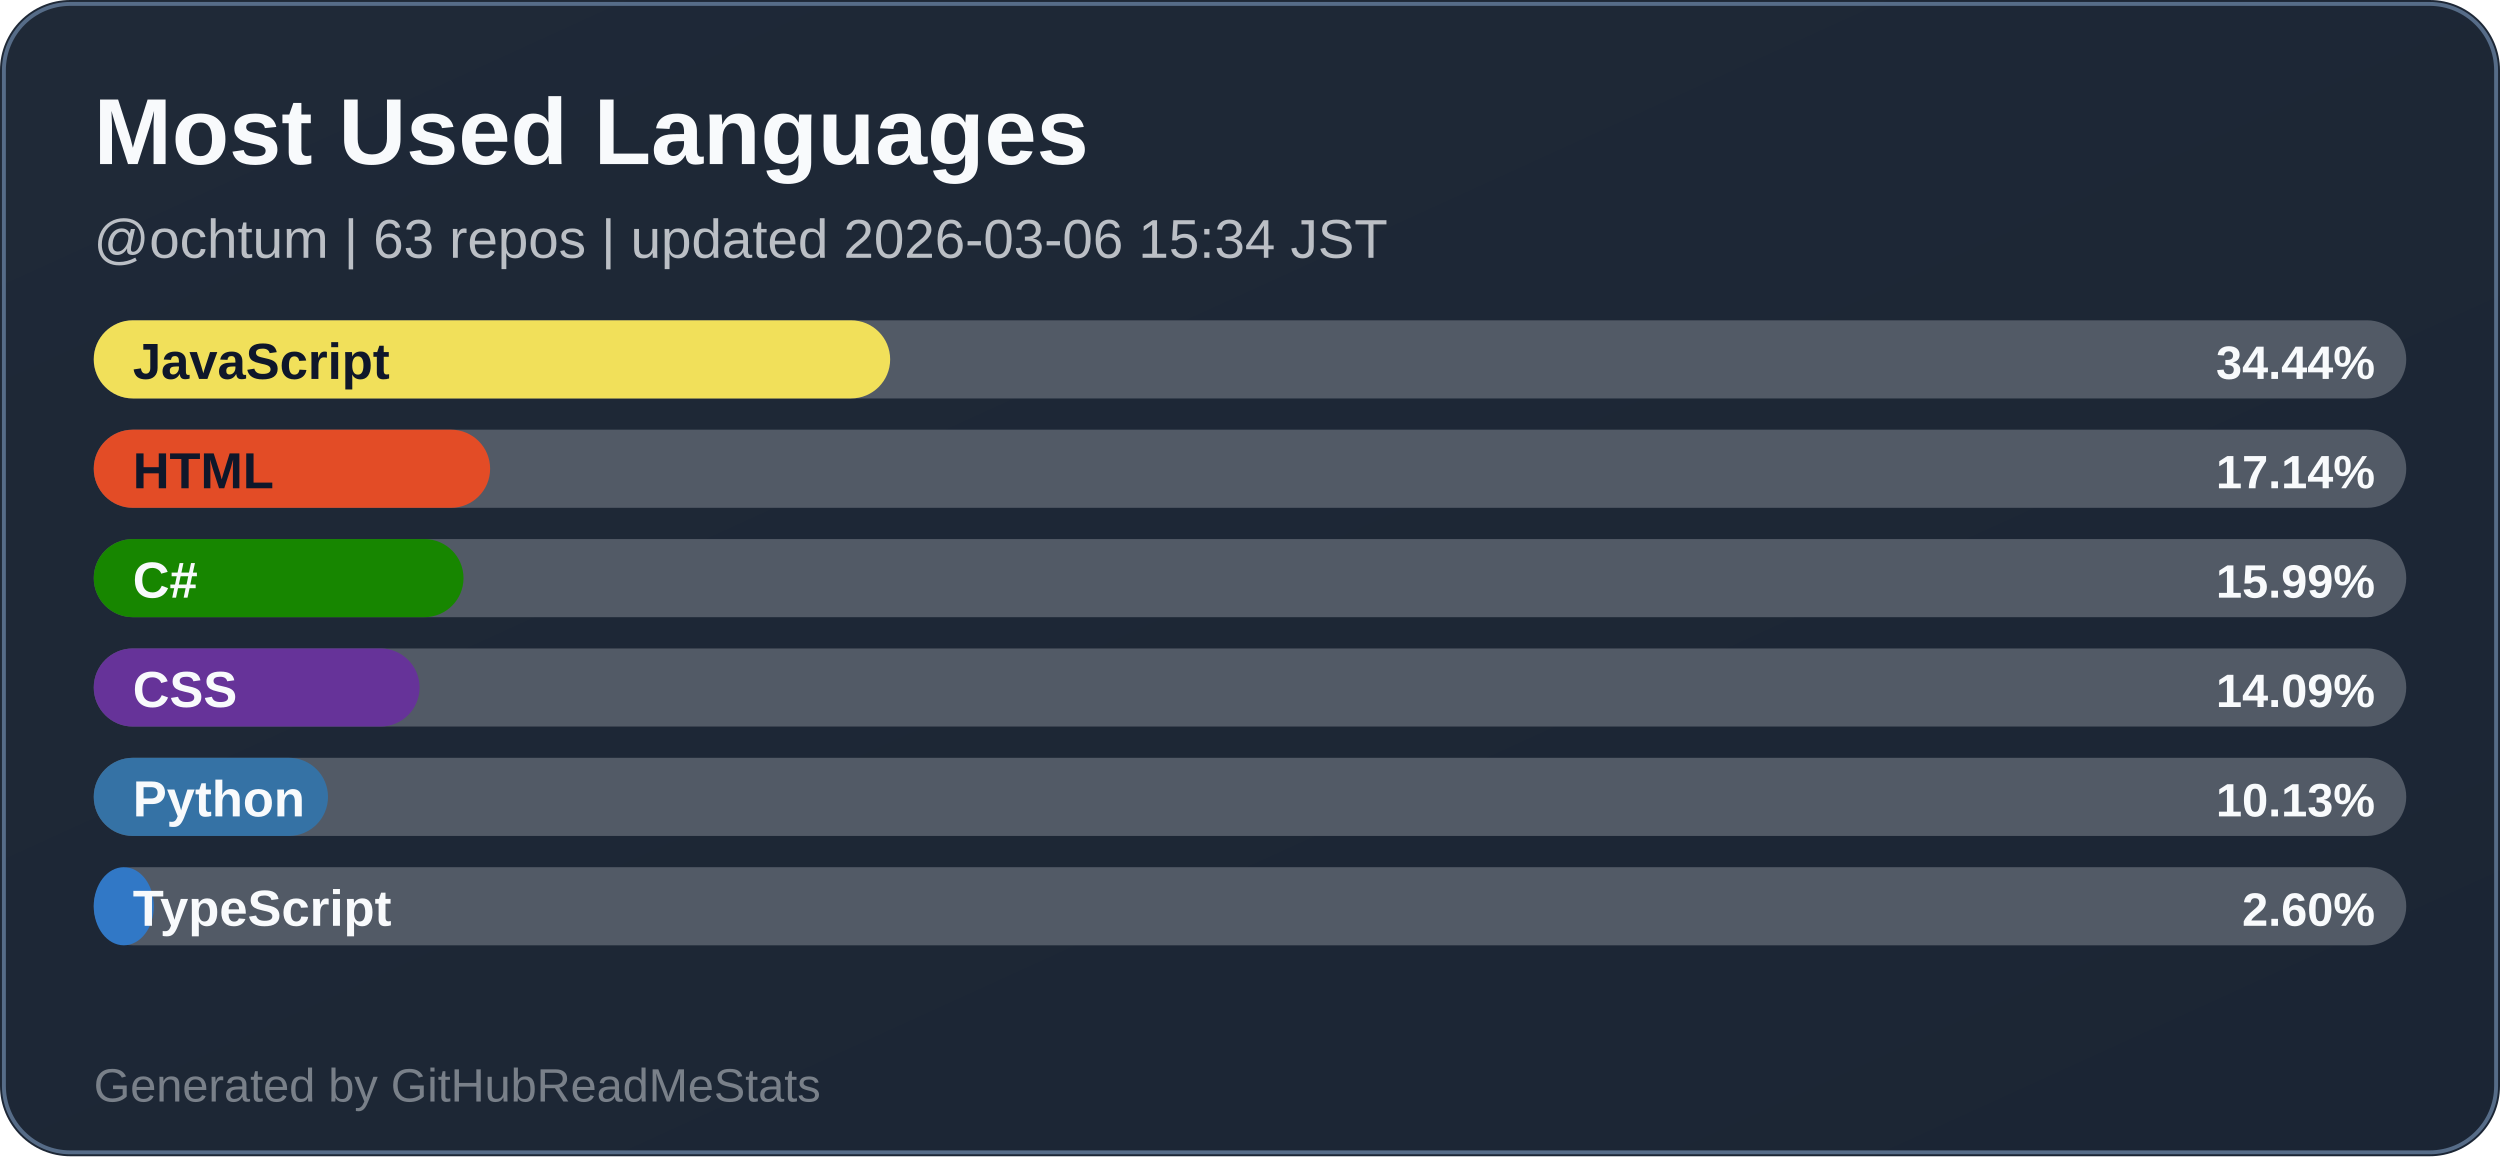
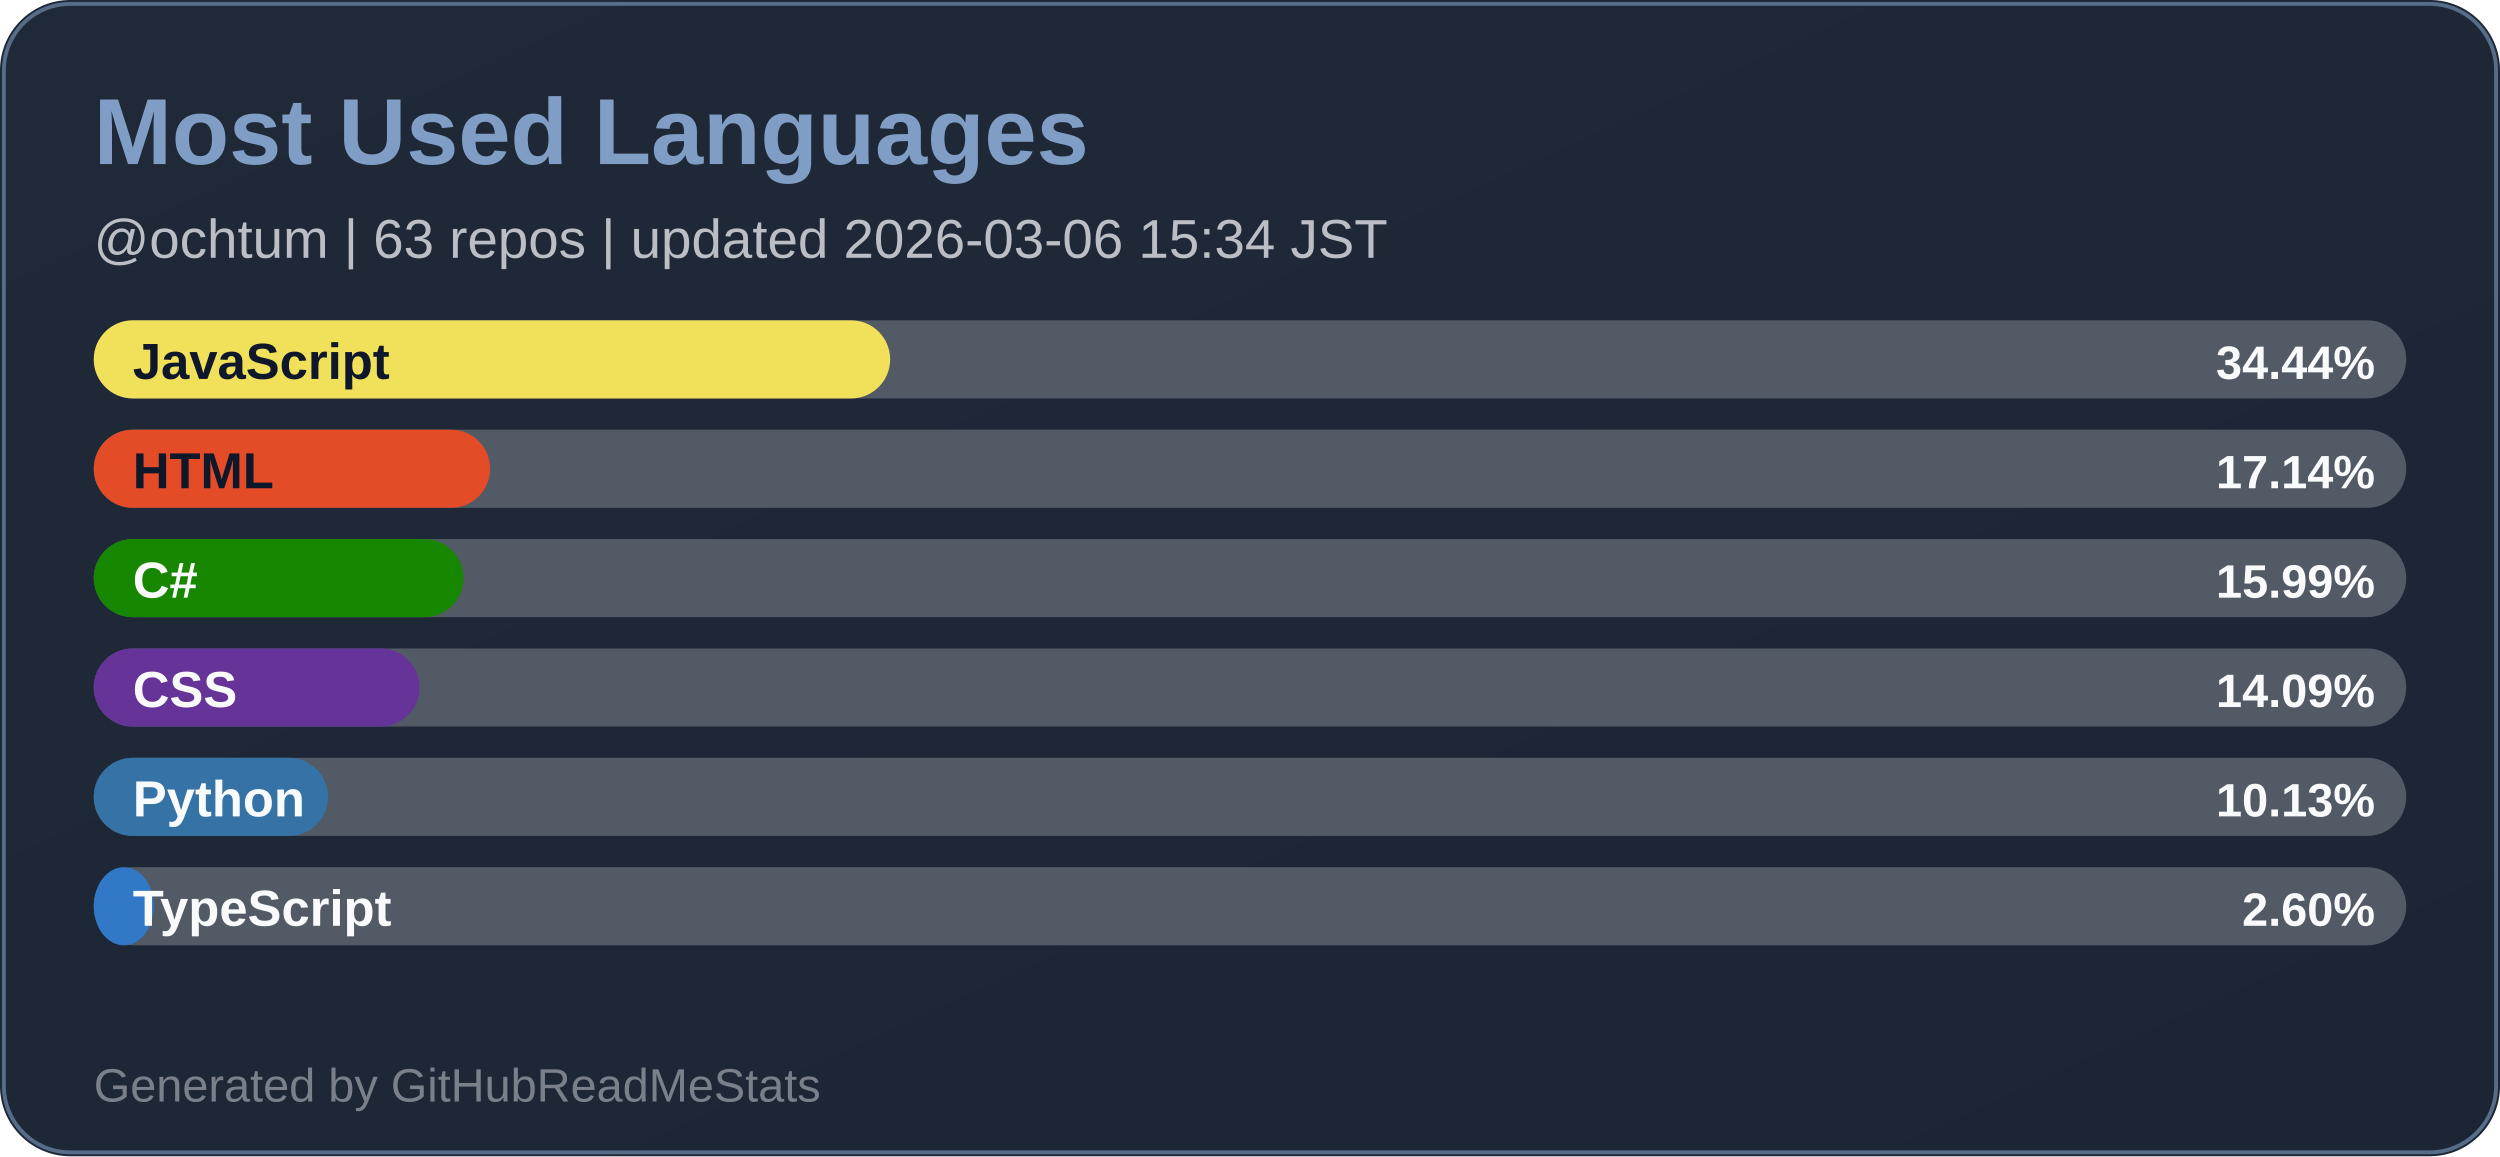
<svg xmlns="http://www.w3.org/2000/svg" width="640" height="296" viewBox="0 0 640 296" role="img" aria-label="GitHub readme language stats">
  <defs>
    <linearGradient id="card-bg" x1="0" x2="1" y1="0" y2="1">
      <stop offset="0%" stop-color="#1F2937" />
      <stop offset="100%" stop-color="#1B2534" />
    </linearGradient>
    <style>
-       .title { font: 700 24px 'Segoe UI', Arial, sans-serif; fill: #F8FAFC; }
+       .title { font: 700 24px 'Segoe UI', Arial, sans-serif; fill: #809EC5; }
      .sub { font: 500 14px 'Segoe UI', Arial, sans-serif; fill: #BBBFC5; }
      .label { font: 600 13px 'Segoe UI', Arial, sans-serif; }
      .value { font: 600 12px 'Segoe UI', Arial, sans-serif; }
      .muted { font: 500 12px 'Segoe UI', Arial, sans-serif; fill: #798089; }
    </style>
  </defs>
  <rect x="0" y="0" width="640" height="296" rx="18" fill="url(#card-bg)" />
  <rect x="1" y="1" width="638" height="294" rx="17" fill="none" stroke="#566C88" />
  <text x="24" y="42" class="title">Most Used Languages</text>
  <text x="24" y="66" class="sub">@ochtum | 63 repos | updated 2026-03-06 15:34 JST</text>
  <rect x="24" y="82" width="592" height="20" rx="10" fill="#525A66" />
  <rect x="24" y="82" width="203.88" height="20" rx="10" fill="#f1e05a" />
  <text x="34" y="97" class="label" fill="#0F172A">JavaScript</text>
  <text x="608" y="97" class="value" fill="#F8FAFC" text-anchor="end">34.44%</text>
  <rect x="24" y="110" width="592" height="20" rx="10" fill="#525A66" />
  <rect x="24" y="110" width="101.47" height="20" rx="10" fill="#e34c26" />
  <text x="34" y="125" class="label" fill="#0F172A">HTML</text>
  <text x="608" y="125" class="value" fill="#F8FAFC" text-anchor="end">17.14%</text>
  <rect x="24" y="138" width="592" height="20" rx="10" fill="#525A66" />
  <rect x="24" y="138" width="94.66" height="20" rx="10" fill="#178600" />
  <text x="34" y="153" class="label" fill="#F8FAFC">C#</text>
  <text x="608" y="153" class="value" fill="#F8FAFC" text-anchor="end">15.99%</text>
  <rect x="24" y="166" width="592" height="20" rx="10" fill="#525A66" />
  <rect x="24" y="166" width="83.41" height="20" rx="10" fill="#663399" />
  <text x="34" y="181" class="label" fill="#F8FAFC">CSS</text>
  <text x="608" y="181" class="value" fill="#F8FAFC" text-anchor="end">14.09%</text>
  <rect x="24" y="194" width="592" height="20" rx="10" fill="#525A66" />
  <rect x="24" y="194" width="59.97" height="20" rx="10" fill="#3572A5" />
  <text x="34" y="209" class="label" fill="#F8FAFC">Python</text>
  <text x="608" y="209" class="value" fill="#F8FAFC" text-anchor="end">10.13%</text>
  <rect x="24" y="222" width="592" height="20" rx="10" fill="#525A66" />
  <rect x="24" y="222" width="15.39" height="20" rx="10" fill="#3178c6" />
  <text x="34" y="237" class="label" fill="#F8FAFC">TypeScript</text>
  <text x="608" y="237" class="value" fill="#F8FAFC" text-anchor="end">2.60%</text>
  <text x="24" y="282" class="muted">Generated by GitHubReadMeStats</text>
</svg>
